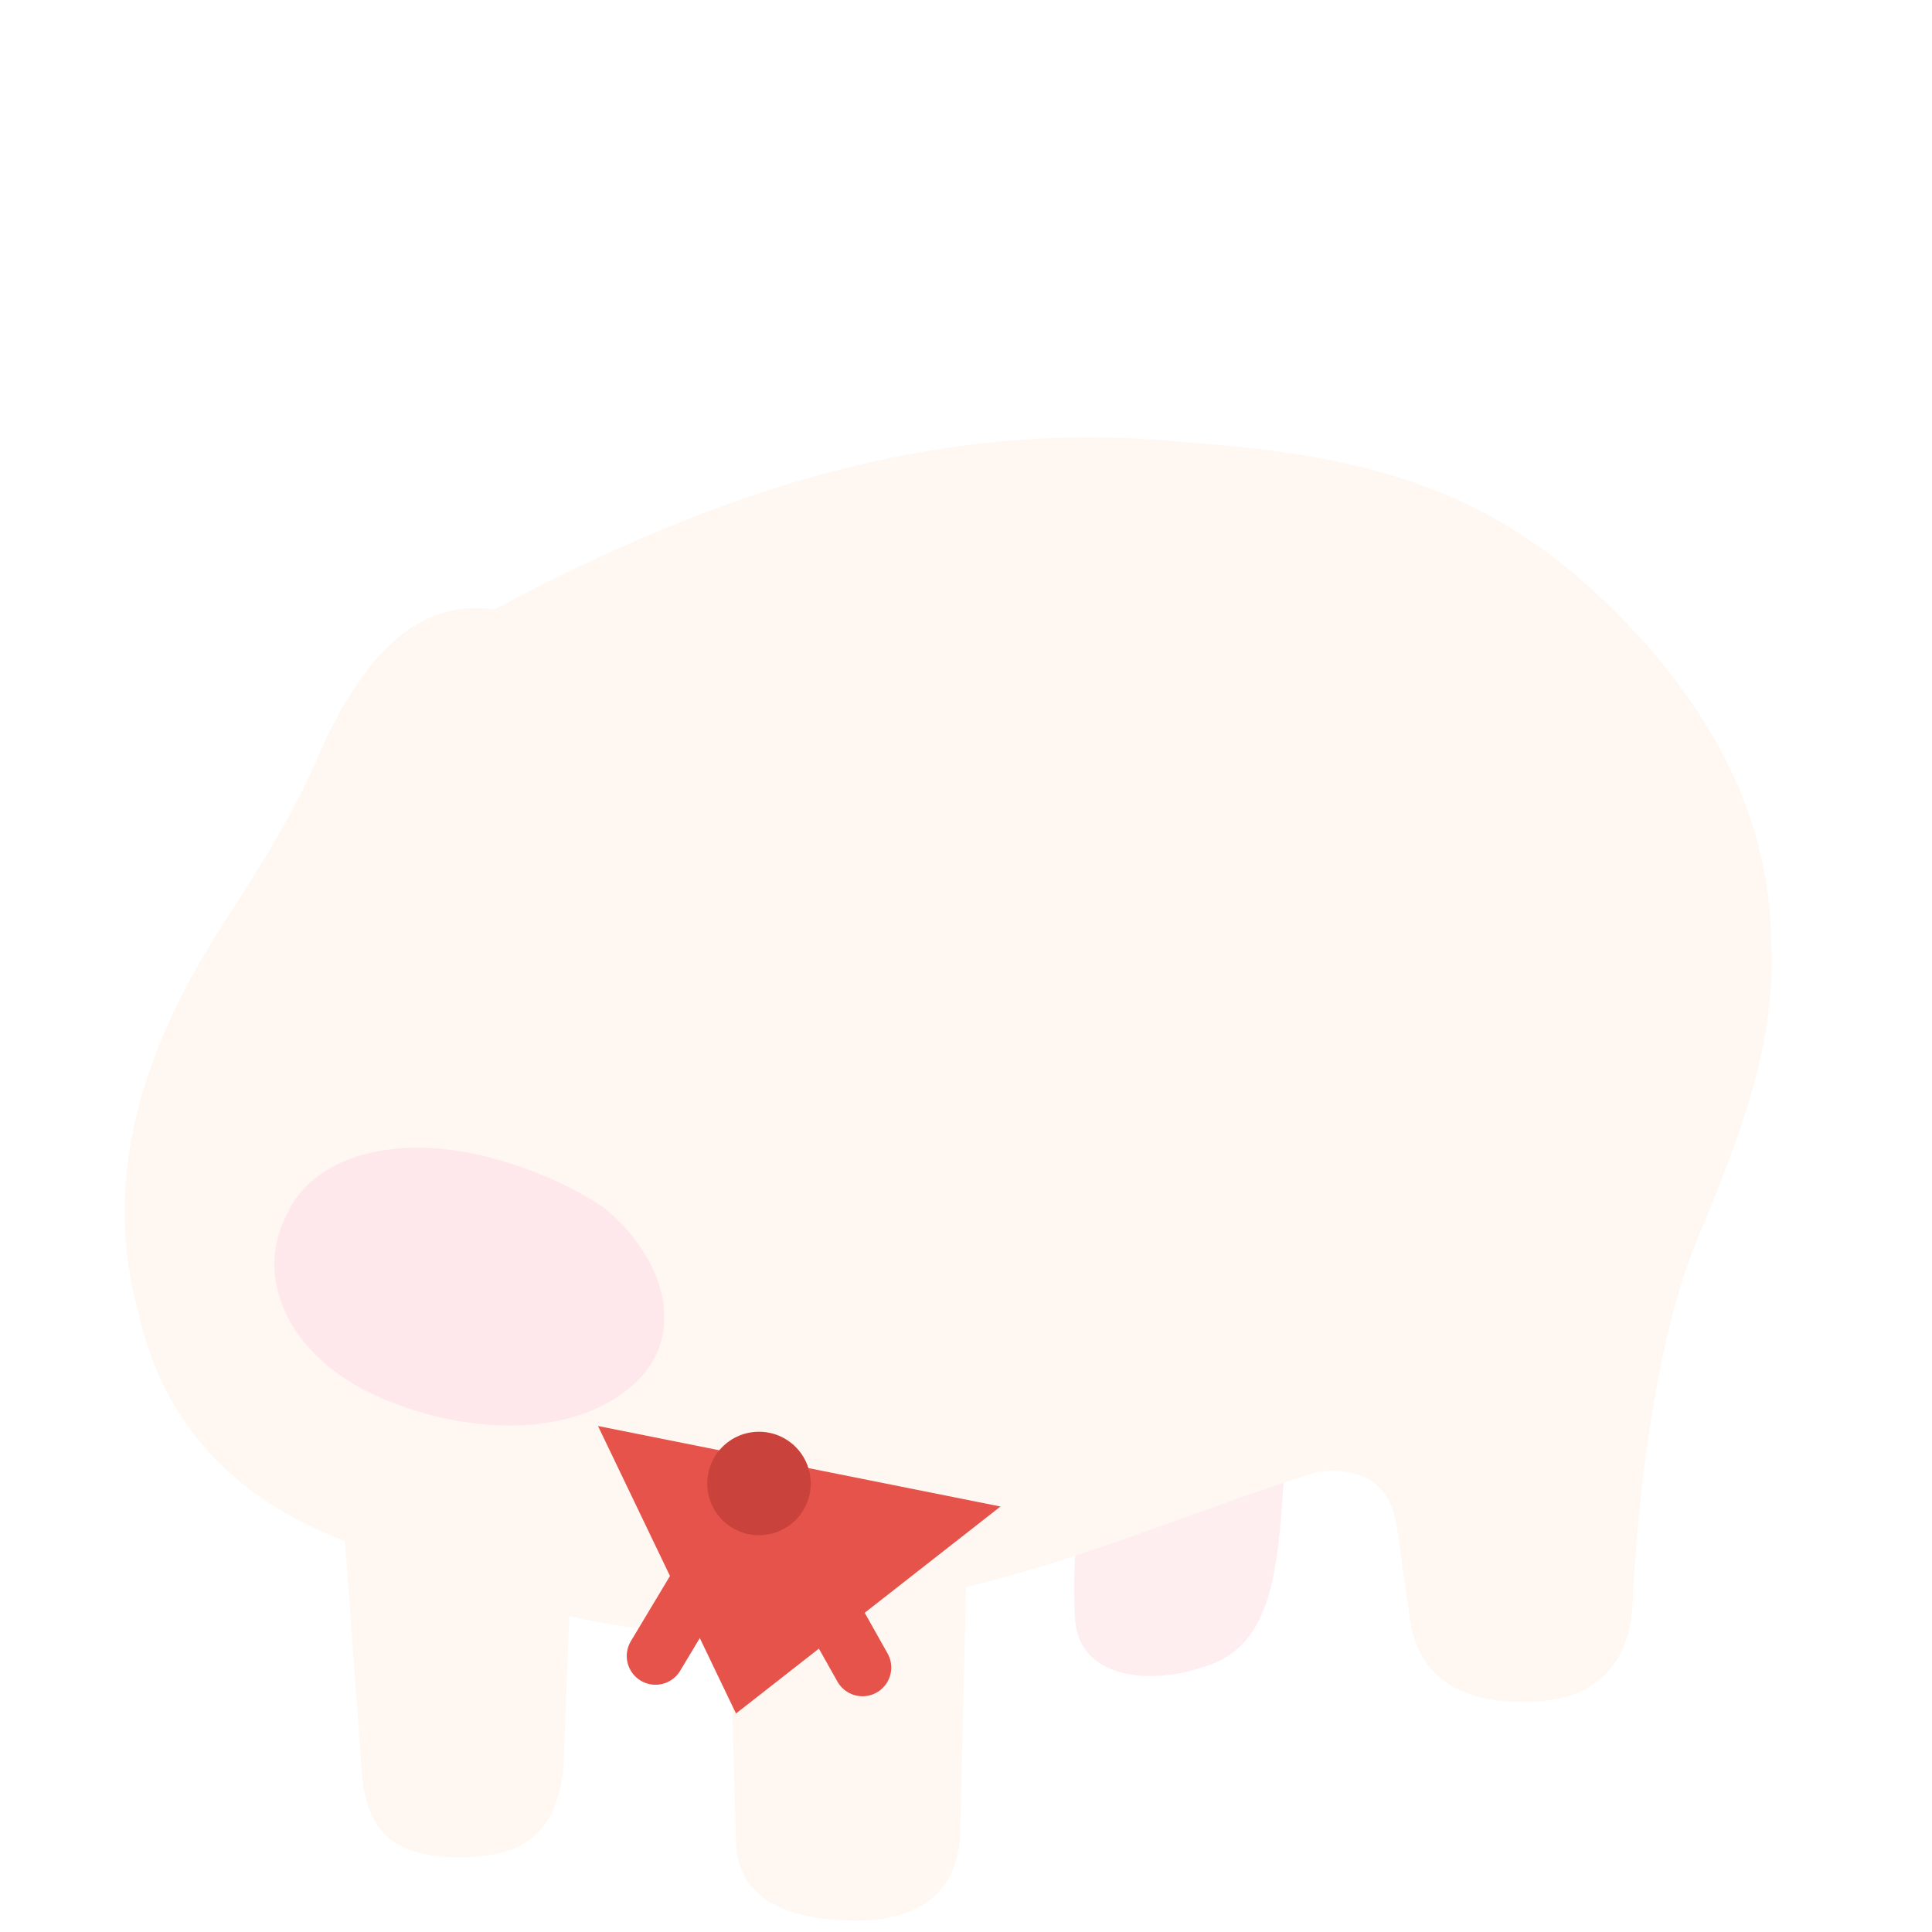
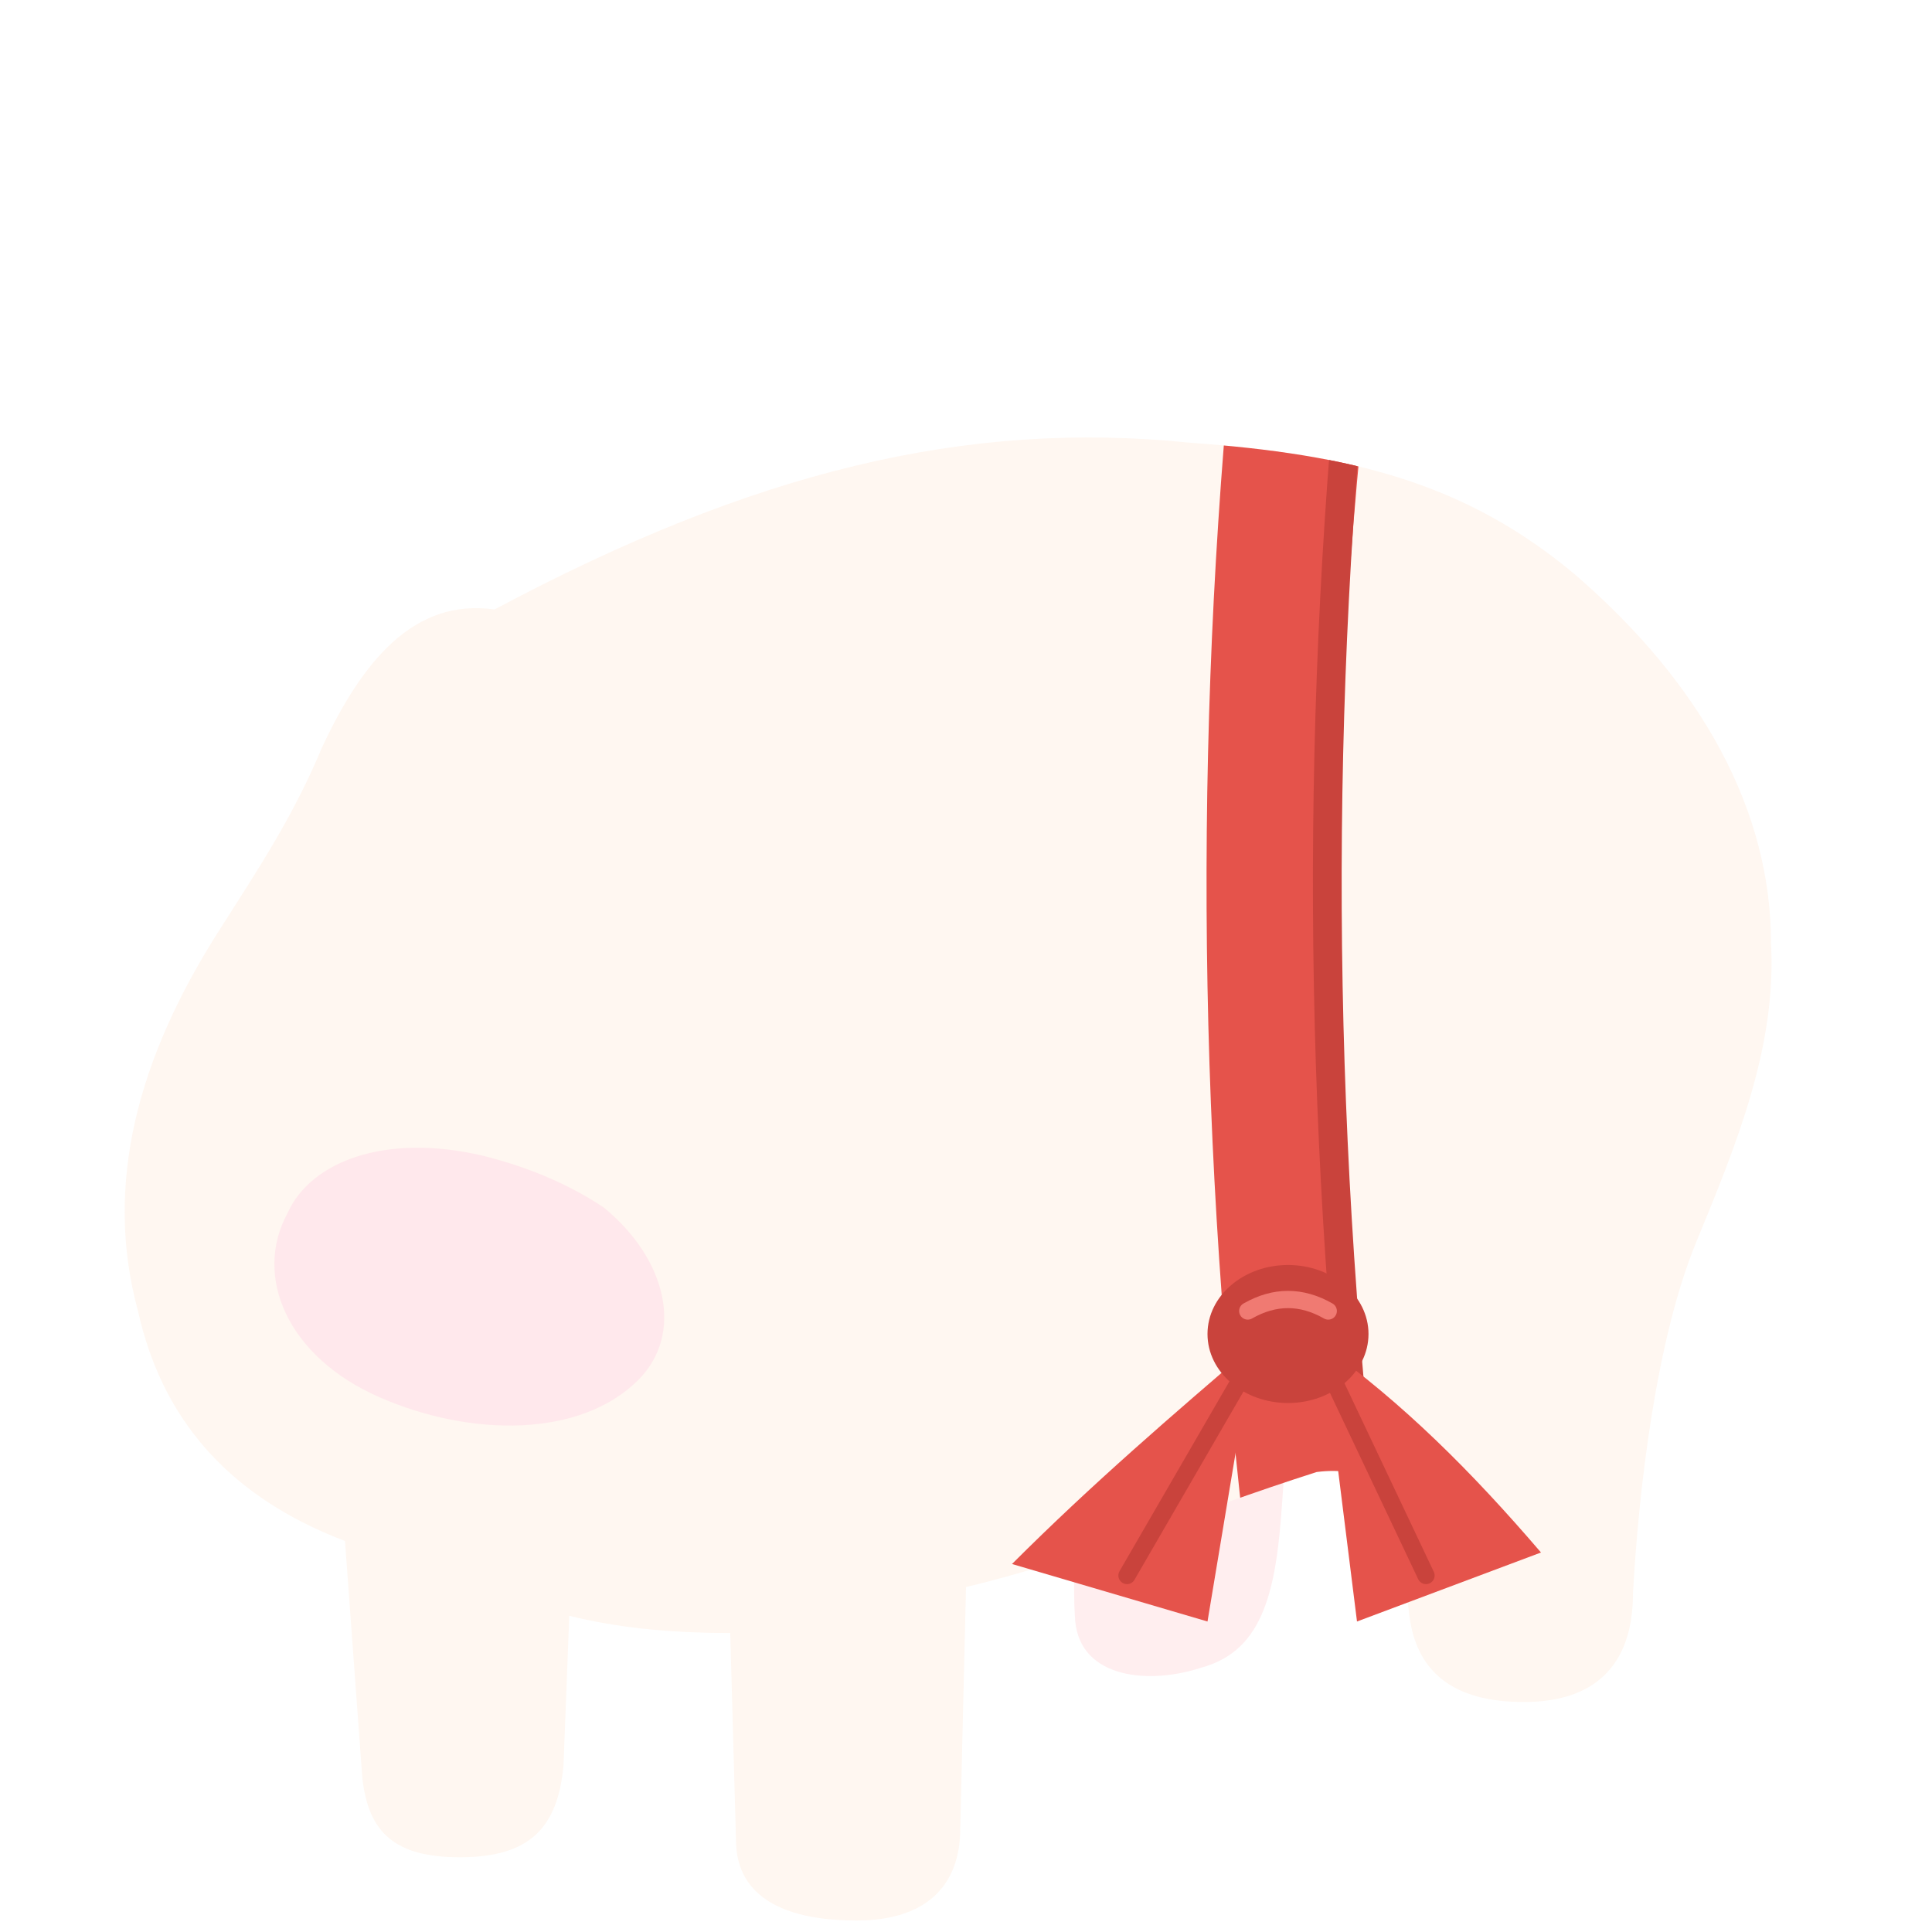
<svg xmlns="http://www.w3.org/2000/svg" viewBox="24 -36 336 336" width="128" height="128" role="img" aria-label="红领巾">
  <style>@media (prefers-reduced-motion:reduce){*{animation:none!important}}</style>
  <g opacity=".18">
    <path fill="#FF9FA5" d="M214 210C213 221 210 232 211 246C212 256 224 257 233 254C244 251 246 240 247 225L248 211Z" />
    <path fill="#FFD1AF" d="M110 70C155 46 192 37 231 41C259 43 279 48 298 64C320 83 332 105 332 128C333 146 326 163 319 180C312 197 309 223 308 241C308 254 301 260 289 260C277 260 270 255 269 244L267 230C266 222 261 219 253 220C231 227 213 235 192 240L191 282C191 292 185 298 173 298C159 298 152 293 152 284L151 248C140 248 131 247 123 245L122 271C121 282 116 287 104 287C93 287 88 283 87 273L84 232C63 224 52 210 48 192C42 170 48 148 62 126C69 115 75 106 80 94C87 79 96 68 110 70Z" />
    <path fill="#FF8195" d="M108 165C91 161 78 166 74 175C68 186 74 200 90 207C106 214 125 214 135 204C143 196 140 183 129 174C123 170 116 167 108 165Z" />
  </g>
-   <g class="w-scarf" data-wear="scarf" data-slot="neck">
-     <path d="M128 212L198 226L152 262Z" fill="#E5534B" />
-     <path d="M156 222L138 252M156 222L174 254" fill="none" stroke="#E5534B" stroke-width="10" stroke-linecap="round" />
-     <circle cx="156" cy="222" r="9" fill="#C9433C" />
+   <g class="w-scarf" data-wear="scarf" data-slot="waist">
+     <style>.w-scarf-ends{animation:w-scarf-flutter 2.4s ease-in-out infinite;transform-origin:248px 196px}
+     @keyframes w-scarf-flutter{0%,100%{transform:rotate(-4deg)}50%{transform:rotate(5deg)}}</style>
+     <clipPath id="w-scarf-body">
+       <path d="M110 70C155 46 192 37 231 41C259 43 279 48 298 64C320 83 332 105 332 128C333 146 326 163 319 180C312 197 309 223 308 241C308 254 301 260 289 260C277 260 270 255 269 244L267 230C266 222 261 219 253 220C231 227 213 235 192 240L191 282C191 292 185 298 173 298C159 298 152 293 152 284L151 248C140 248 131 247 123 245L122 271C121 282 116 287 104 287C93 287 88 283 87 273L84 232C63 224 52 210 48 192C42 170 48 148 62 126C69 115 75 106 80 94C87 79 96 68 110 70Z" />
+     </clipPath>
+     <g clip-path="url(#w-scarf-body)">
+       <path d="M238 28Q228 135 242 244H264Q250 135 262 28Z" fill="#E5534B" />
+       <path d="M259 28Q249 135 263 244" fill="none" stroke="#C9433C" stroke-width="5" />
+     </g>
+     <g class="w-scarf-ends">
+       <path d="M242 198C228 210 214 222 200 236L234 246Z" fill="#E5534B" />
+       <path d="M242 200L220 238" fill="none" stroke="#C9433C" stroke-width="3" stroke-linecap="round" />
+       <path d="M254 198C268 208 280 220 292 234L260 246Z" fill="#E5534B" />
+       <path d="M254 200L272 238" fill="none" stroke="#C9433C" stroke-width="3" stroke-linecap="round" />
+     </g>
+     <ellipse cx="248" cy="196" rx="14" ry="12" fill="#C9433C" />
+     <path d="M241 192Q248 188 255 192" fill="none" stroke="#F07A72" stroke-width="3" stroke-linecap="round" />
  </g>
</svg>
